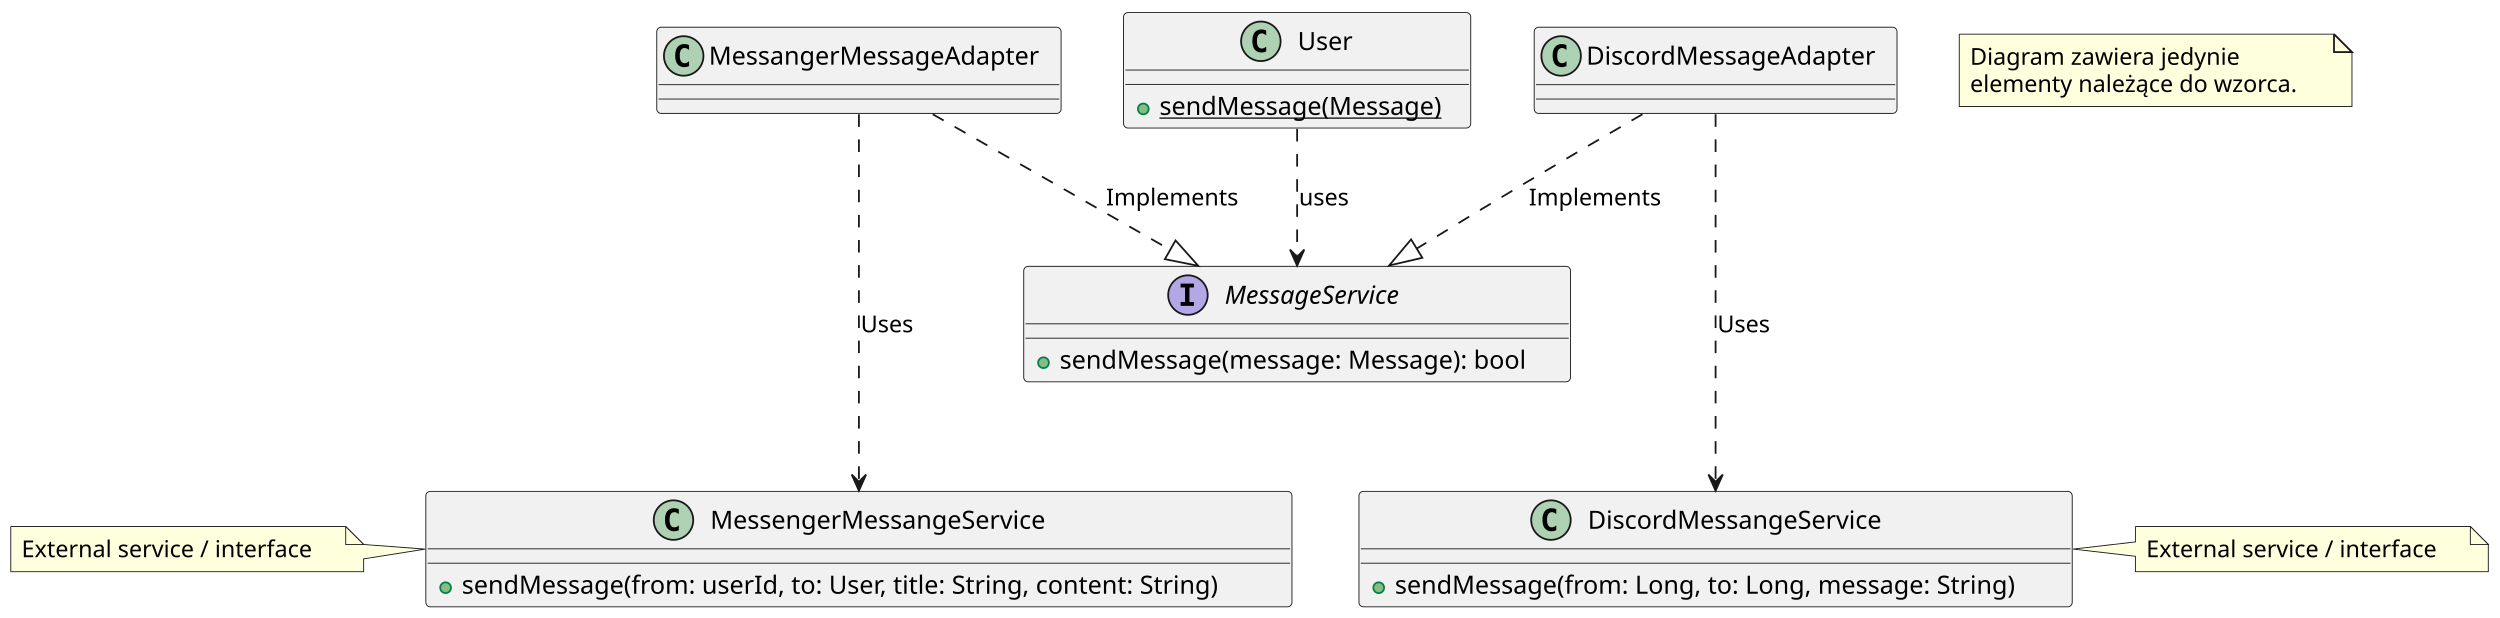
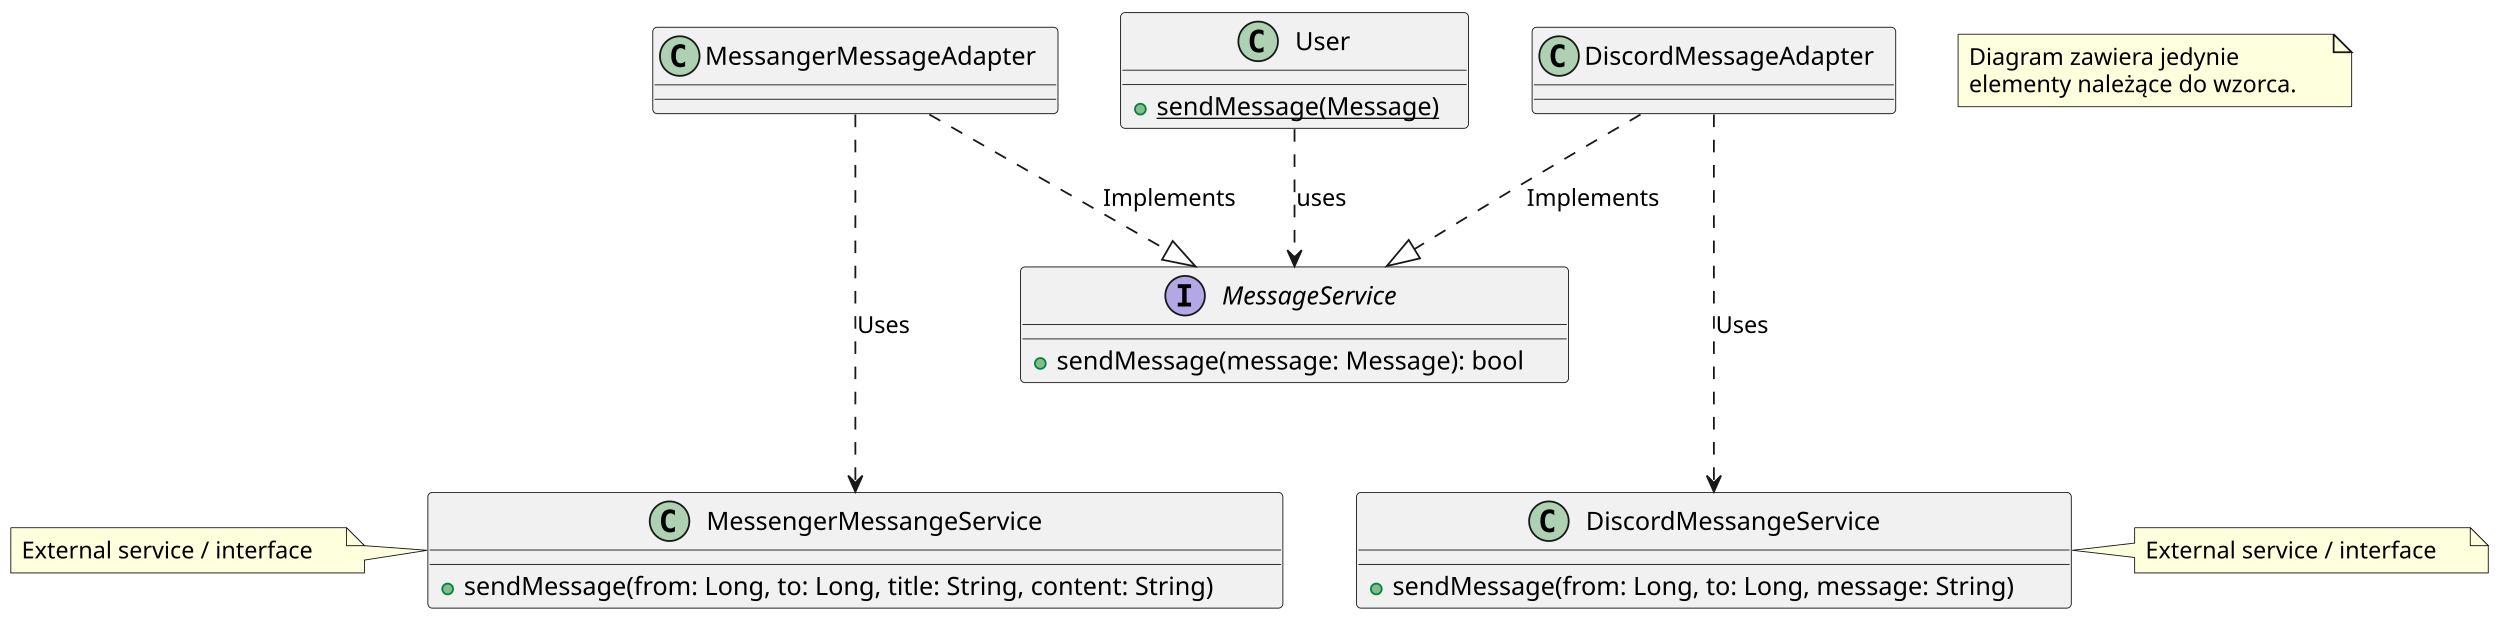
- <svg xmlns="http://www.w3.org/2000/svg" contentStyleType="text/css" height="344px" preserveAspectRatio="none" style="width:1392px;height:344px;background:#FFFFFF;" version="1.1" viewBox="0 0 1392 344" width="1392px" zoomAndPan="magnify">
+ <svg xmlns="http://www.w3.org/2000/svg" contentStyleType="text/css" height="344px" preserveAspectRatio="none" style="width:1389px;height:344px;background:#FFFFFF;" version="1.1" viewBox="0 0 1389 344" width="1389px" zoomAndPan="magnify">
  <defs />
  <g>
    <g id="elem_User">
-       <rect codeLine="2" fill="#F1F1F1" height="64.297" id="User" rx="2.5" ry="2.5" style="stroke:#181818;stroke-width:0.5;" width="193.31" x="625.59" y="7" />
-       <ellipse cx="702.04" cy="23" fill="#ADD1B2" rx="11" ry="11" style="stroke:#181818;stroke-width:1;" />
-       <path d="M705.009,28.641 Q704.43,28.938 703.79,29.078 Q703.149,29.234 702.446,29.234 Q699.946,29.234 698.618,27.594 Q697.305,25.938 697.305,22.812 Q697.305,19.688 698.618,18.031 Q699.946,16.375 702.446,16.375 Q703.149,16.375 703.79,16.531 Q704.446,16.688 705.009,16.984 L705.009,19.703 Q704.384,19.125 703.79,18.859 Q703.196,18.578 702.571,18.578 Q701.227,18.578 700.54,19.656 Q699.852,20.719 699.852,22.812 Q699.852,24.906 700.54,25.984 Q701.227,27.047 702.571,27.047 Q703.196,27.047 703.79,26.781 Q704.384,26.5 705.009,25.922 L705.009,28.641 Z " fill="#000000" />
-       <text fill="#000000" font-family="sans-serif" font-size="14" lengthAdjust="spacing" textLength="31.91" x="722.54" y="27.847">User</text>
-       <line style="stroke:#181818;stroke-width:0.5;" x1="626.59" x2="817.9" y1="39" y2="39" />
-       <line style="stroke:#181818;stroke-width:0.5;" x1="626.59" x2="817.9" y1="47" y2="47" />
-       <ellipse cx="636.59" cy="60.648" fill="#84BE84" rx="3" ry="3" style="stroke:#038048;stroke-width:1;" />
-       <text fill="#000000" font-family="sans-serif" font-size="14" lengthAdjust="spacing" text-decoration="underline" textLength="167.31" x="645.59" y="63.995">sendMessage(Message)</text>
+       <rect codeLine="2" fill="#F1F1F1" height="64.297" id="User" rx="2.5" ry="2.5" style="stroke:#181818;stroke-width:0.5;" width="193.31" x="622.59" y="7" />
+       <ellipse cx="699.04" cy="23" fill="#ADD1B2" rx="11" ry="11" style="stroke:#181818;stroke-width:1;" />
+       <path d="M702.009,28.641 Q701.43,28.938 700.79,29.078 Q700.149,29.234 699.446,29.234 Q696.946,29.234 695.618,27.594 Q694.305,25.938 694.305,22.812 Q694.305,19.688 695.618,18.031 Q696.946,16.375 699.446,16.375 Q700.149,16.375 700.79,16.531 Q701.446,16.688 702.009,16.984 L702.009,19.703 Q701.384,19.125 700.79,18.859 Q700.196,18.578 699.571,18.578 Q698.227,18.578 697.54,19.656 Q696.852,20.719 696.852,22.812 Q696.852,24.906 697.54,25.984 Q698.227,27.047 699.571,27.047 Q700.196,27.047 700.79,26.781 Q701.384,26.5 702.009,25.922 L702.009,28.641 Z " fill="#000000" />
+       <text fill="#000000" font-family="sans-serif" font-size="14" lengthAdjust="spacing" textLength="31.91" x="719.54" y="27.847">User</text>
+       <line style="stroke:#181818;stroke-width:0.5;" x1="623.59" x2="814.9" y1="39" y2="39" />
+       <line style="stroke:#181818;stroke-width:0.5;" x1="623.59" x2="814.9" y1="47" y2="47" />
+       <ellipse cx="633.59" cy="60.648" fill="#84BE84" rx="3" ry="3" style="stroke:#038048;stroke-width:1;" />
+       <text fill="#000000" font-family="sans-serif" font-size="14" lengthAdjust="spacing" text-decoration="underline" textLength="167.31" x="642.59" y="63.995">sendMessage(Message)</text>
    </g>
    <g id="elem_MessageService">
-       <rect codeLine="7" fill="#F1F1F1" height="64.297" id="MessageService" rx="2.5" ry="2.5" style="stroke:#181818;stroke-width:0.5;" width="304.469" x="570.01" y="148.3" />
-       <ellipse cx="661.444" cy="164.3" fill="#B4A7E5" rx="11" ry="11" style="stroke:#181818;stroke-width:1;" />
-       <path d="M657.366,160.066 L657.366,157.909 L664.757,157.909 L664.757,160.066 L662.288,160.066 L662.288,168.144 L664.757,168.144 L664.757,170.3 L657.366,170.3 L657.366,168.144 L659.835,168.144 L659.835,160.066 L657.366,160.066 Z " fill="#000000" />
-       <text fill="#000000" font-family="sans-serif" font-size="14" font-style="italic" lengthAdjust="spacing" textLength="113.101" x="681.944" y="169.147">MessageService</text>
-       <line style="stroke:#181818;stroke-width:0.5;" x1="571.01" x2="873.479" y1="180.3" y2="180.3" />
-       <line style="stroke:#181818;stroke-width:0.5;" x1="571.01" x2="873.479" y1="188.3" y2="188.3" />
-       <ellipse cx="581.01" cy="201.948" fill="#84BE84" rx="3" ry="3" style="stroke:#038048;stroke-width:1;" />
-       <text fill="#000000" font-family="sans-serif" font-size="14" lengthAdjust="spacing" textLength="278.469" x="590.01" y="205.295">sendMessage(message: Message): bool</text>
+       <rect codeLine="7" fill="#F1F1F1" height="64.297" id="MessageService" rx="2.5" ry="2.5" style="stroke:#181818;stroke-width:0.5;" width="304.469" x="567.01" y="148.3" />
+       <ellipse cx="658.444" cy="164.3" fill="#B4A7E5" rx="11" ry="11" style="stroke:#181818;stroke-width:1;" />
+       <path d="M654.366,160.066 L654.366,157.909 L661.757,157.909 L661.757,160.066 L659.288,160.066 L659.288,168.144 L661.757,168.144 L661.757,170.3 L654.366,170.3 L654.366,168.144 L656.835,168.144 L656.835,160.066 L654.366,160.066 Z " fill="#000000" />
+       <text fill="#000000" font-family="sans-serif" font-size="14" font-style="italic" lengthAdjust="spacing" textLength="113.101" x="678.944" y="169.147">MessageService</text>
+       <line style="stroke:#181818;stroke-width:0.5;" x1="568.01" x2="870.479" y1="180.3" y2="180.3" />
+       <line style="stroke:#181818;stroke-width:0.5;" x1="568.01" x2="870.479" y1="188.3" y2="188.3" />
+       <ellipse cx="578.01" cy="201.948" fill="#84BE84" rx="3" ry="3" style="stroke:#038048;stroke-width:1;" />
+       <text fill="#000000" font-family="sans-serif" font-size="14" lengthAdjust="spacing" textLength="278.469" x="587.01" y="205.295">sendMessage(message: Message): bool</text>
    </g>
    <g id="elem_MessangerMessageAdapter">
-       <rect codeLine="14" fill="#F1F1F1" height="48" id="MessangerMessageAdapter" rx="2.5" ry="2.5" style="stroke:#181818;stroke-width:0.5;" width="225.136" x="365.68" y="15.15" />
-       <ellipse cx="380.68" cy="31.15" fill="#ADD1B2" rx="11" ry="11" style="stroke:#181818;stroke-width:1;" />
-       <path d="M383.649,36.791 Q383.071,37.087 382.43,37.228 Q381.789,37.384 381.086,37.384 Q378.586,37.384 377.258,35.744 Q375.946,34.087 375.946,30.962 Q375.946,27.837 377.258,26.181 Q378.586,24.525 381.086,24.525 Q381.789,24.525 382.43,24.681 Q383.086,24.837 383.649,25.134 L383.649,27.853 Q383.024,27.275 382.43,27.009 Q381.836,26.728 381.211,26.728 Q379.868,26.728 379.18,27.806 Q378.493,28.869 378.493,30.962 Q378.493,33.056 379.18,34.134 Q379.868,35.197 381.211,35.197 Q381.836,35.197 382.43,34.931 Q383.024,34.65 383.649,34.072 L383.649,36.791 Z " fill="#000000" />
-       <text fill="#000000" font-family="sans-serif" font-size="14" lengthAdjust="spacing" textLength="193.136" x="394.68" y="35.997">MessangerMessageAdapter</text>
-       <line style="stroke:#181818;stroke-width:0.5;" x1="366.68" x2="589.816" y1="47.15" y2="47.15" />
-       <line style="stroke:#181818;stroke-width:0.5;" x1="366.68" x2="589.816" y1="55.15" y2="55.15" />
+       <rect codeLine="14" fill="#F1F1F1" height="48" id="MessangerMessageAdapter" rx="2.5" ry="2.5" style="stroke:#181818;stroke-width:0.5;" width="225.136" x="362.68" y="15.15" />
+       <ellipse cx="377.68" cy="31.15" fill="#ADD1B2" rx="11" ry="11" style="stroke:#181818;stroke-width:1;" />
+       <path d="M380.649,36.791 Q380.071,37.087 379.43,37.228 Q378.789,37.384 378.086,37.384 Q375.586,37.384 374.258,35.744 Q372.946,34.087 372.946,30.962 Q372.946,27.837 374.258,26.181 Q375.586,24.525 378.086,24.525 Q378.789,24.525 379.43,24.681 Q380.086,24.837 380.649,25.134 L380.649,27.853 Q380.024,27.275 379.43,27.009 Q378.836,26.728 378.211,26.728 Q376.868,26.728 376.18,27.806 Q375.493,28.869 375.493,30.962 Q375.493,33.056 376.18,34.134 Q376.868,35.197 378.211,35.197 Q378.836,35.197 379.43,34.931 Q380.024,34.65 380.649,34.072 L380.649,36.791 Z " fill="#000000" />
+       <text fill="#000000" font-family="sans-serif" font-size="14" lengthAdjust="spacing" textLength="193.136" x="391.68" y="35.997">MessangerMessageAdapter</text>
+       <line style="stroke:#181818;stroke-width:0.5;" x1="363.68" x2="586.816" y1="47.15" y2="47.15" />
+       <line style="stroke:#181818;stroke-width:0.5;" x1="363.68" x2="586.816" y1="55.15" y2="55.15" />
    </g>
    <g id="elem_MessengerMessangeService">
-       <rect codeLine="21" fill="#F1F1F1" height="64.297" id="MessengerMessangeService" rx="2.5" ry="2.5" style="stroke:#181818;stroke-width:0.5;" width="482.258" x="237.11" y="273.59" />
-       <ellipse cx="374.991" cy="289.59" fill="#ADD1B2" rx="11" ry="11" style="stroke:#181818;stroke-width:1;" />
-       <path d="M377.96,295.231 Q377.382,295.527 376.741,295.668 Q376.1,295.824 375.397,295.824 Q372.897,295.824 371.569,294.184 Q370.257,292.527 370.257,289.402 Q370.257,286.277 371.569,284.621 Q372.897,282.965 375.397,282.965 Q376.1,282.965 376.741,283.121 Q377.397,283.277 377.96,283.574 L377.96,286.293 Q377.335,285.715 376.741,285.449 Q376.147,285.168 375.522,285.168 Q374.178,285.168 373.491,286.246 Q372.803,287.309 372.803,289.402 Q372.803,291.496 373.491,292.574 Q374.178,293.637 375.522,293.637 Q376.147,293.637 376.741,293.371 Q377.335,293.09 377.96,292.512 L377.96,295.231 Z " fill="#000000" />
-       <text fill="#000000" font-family="sans-serif" font-size="14" lengthAdjust="spacing" textLength="197.996" x="395.491" y="294.437">MessengerMessangeService</text>
-       <line style="stroke:#181818;stroke-width:0.5;" x1="238.11" x2="718.368" y1="305.59" y2="305.59" />
-       <line style="stroke:#181818;stroke-width:0.5;" x1="238.11" x2="718.368" y1="313.59" y2="313.59" />
-       <ellipse cx="248.11" cy="327.238" fill="#84BE84" rx="3" ry="3" style="stroke:#038048;stroke-width:1;" />
-       <text fill="#000000" font-family="sans-serif" font-size="14" lengthAdjust="spacing" textLength="456.258" x="257.11" y="330.585">sendMessage(from: userId, to: User, title: String, content: String)</text>
+       <rect codeLine="21" fill="#F1F1F1" height="64.297" id="MessengerMessangeService" rx="2.5" ry="2.5" style="stroke:#181818;stroke-width:0.5;" width="475.046" x="237.72" y="273.59" />
+       <ellipse cx="371.995" cy="289.59" fill="#ADD1B2" rx="11" ry="11" style="stroke:#181818;stroke-width:1;" />
+       <path d="M374.964,295.231 Q374.385,295.527 373.745,295.668 Q373.104,295.824 372.401,295.824 Q369.901,295.824 368.573,294.184 Q367.26,292.527 367.26,289.402 Q367.26,286.277 368.573,284.621 Q369.901,282.965 372.401,282.965 Q373.104,282.965 373.745,283.121 Q374.401,283.277 374.964,283.574 L374.964,286.293 Q374.339,285.715 373.745,285.449 Q373.151,285.168 372.526,285.168 Q371.182,285.168 370.495,286.246 Q369.807,287.309 369.807,289.402 Q369.807,291.496 370.495,292.574 Q371.182,293.637 372.526,293.637 Q373.151,293.637 373.745,293.371 Q374.339,293.09 374.964,292.512 L374.964,295.231 Z " fill="#000000" />
+       <text fill="#000000" font-family="sans-serif" font-size="14" lengthAdjust="spacing" textLength="197.996" x="392.495" y="294.437">MessengerMessangeService</text>
+       <line style="stroke:#181818;stroke-width:0.5;" x1="238.72" x2="711.766" y1="305.59" y2="305.59" />
+       <line style="stroke:#181818;stroke-width:0.5;" x1="238.72" x2="711.766" y1="313.59" y2="313.59" />
+       <ellipse cx="248.72" cy="327.238" fill="#84BE84" rx="3" ry="3" style="stroke:#038048;stroke-width:1;" />
+       <text fill="#000000" font-family="sans-serif" font-size="14" lengthAdjust="spacing" textLength="449.046" x="257.72" y="330.585">sendMessage(from: Long, to: Long, title: String, content: String)</text>
    </g>
    <g id="elem_GMN9">
-       <path d="M6,293.18 L6,318.313 A0,0 0 0 0 6,318.313 L202.487,318.313 A0,0 0 0 0 202.487,318.313 L202.487,311.18 L236.74,305.74 L202.487,303.18 L202.487,303.18 L192.487,293.18 L6,293.18 A0,0 0 0 0 6,293.18 " fill="#FEFFDD" style="stroke:#181818;stroke-width:0.5;" />
+       <path d="M6,293.18 L6,318.313 A0,0 0 0 0 6,318.313 L202.487,318.313 A0,0 0 0 0 202.487,318.313 L202.487,311.18 L237.38,305.74 L202.487,303.18 L202.487,303.18 L192.487,293.18 L6,293.18 A0,0 0 0 0 6,293.18 " fill="#FEFFDD" style="stroke:#181818;stroke-width:0.5;" />
      <path d="M192.487,293.18 L192.487,303.18 L202.487,303.18 L192.487,293.18 " fill="#FEFFDD" style="stroke:#181818;stroke-width:0.5;" />
      <text fill="#000000" font-family="sans-serif" font-size="13" lengthAdjust="spacing" textLength="175.487" x="12" y="310.247">External service / interface</text>
    </g>
    <g id="elem_DiscordMessangeService">
-       <rect codeLine="28" fill="#F1F1F1" height="64.297" id="DiscordMessangeService" rx="2.5" ry="2.5" style="stroke:#181818;stroke-width:0.5;" width="397.144" x="756.67" y="273.59" />
-       <ellipse cx="863.57" cy="289.59" fill="#ADD1B2" rx="11" ry="11" style="stroke:#181818;stroke-width:1;" />
-       <path d="M866.539,295.231 Q865.961,295.527 865.32,295.668 Q864.68,295.824 863.977,295.824 Q861.477,295.824 860.149,294.184 Q858.836,292.527 858.836,289.402 Q858.836,286.277 860.149,284.621 Q861.477,282.965 863.977,282.965 Q864.68,282.965 865.32,283.121 Q865.977,283.277 866.539,283.574 L866.539,286.293 Q865.914,285.715 865.32,285.449 Q864.727,285.168 864.102,285.168 Q862.758,285.168 862.07,286.246 Q861.383,287.309 861.383,289.402 Q861.383,291.496 862.07,292.574 Q862.758,293.637 864.102,293.637 Q864.727,293.637 865.32,293.371 Q865.914,293.09 866.539,292.512 L866.539,295.231 Z " fill="#000000" />
-       <text fill="#000000" font-family="sans-serif" font-size="14" lengthAdjust="spacing" textLength="174.843" x="884.07" y="294.437">DiscordMessangeService</text>
-       <line style="stroke:#181818;stroke-width:0.5;" x1="757.67" x2="1152.814" y1="305.59" y2="305.59" />
-       <line style="stroke:#181818;stroke-width:0.5;" x1="757.67" x2="1152.814" y1="313.59" y2="313.59" />
-       <ellipse cx="767.67" cy="327.238" fill="#84BE84" rx="3" ry="3" style="stroke:#038048;stroke-width:1;" />
-       <text fill="#000000" font-family="sans-serif" font-size="14" lengthAdjust="spacing" textLength="371.144" x="776.67" y="330.585">sendMessage(from: Long, to: Long, message: String)</text>
+       <rect codeLine="28" fill="#F1F1F1" height="64.297" id="DiscordMessangeService" rx="2.5" ry="2.5" style="stroke:#181818;stroke-width:0.5;" width="397.144" x="753.67" y="273.59" />
+       <ellipse cx="860.57" cy="289.59" fill="#ADD1B2" rx="11" ry="11" style="stroke:#181818;stroke-width:1;" />
+       <path d="M863.539,295.231 Q862.961,295.527 862.32,295.668 Q861.68,295.824 860.977,295.824 Q858.477,295.824 857.149,294.184 Q855.836,292.527 855.836,289.402 Q855.836,286.277 857.149,284.621 Q858.477,282.965 860.977,282.965 Q861.68,282.965 862.32,283.121 Q862.977,283.277 863.539,283.574 L863.539,286.293 Q862.914,285.715 862.32,285.449 Q861.727,285.168 861.102,285.168 Q859.758,285.168 859.07,286.246 Q858.383,287.309 858.383,289.402 Q858.383,291.496 859.07,292.574 Q859.758,293.637 861.102,293.637 Q861.727,293.637 862.32,293.371 Q862.914,293.09 863.539,292.512 L863.539,295.231 Z " fill="#000000" />
+       <text fill="#000000" font-family="sans-serif" font-size="14" lengthAdjust="spacing" textLength="174.843" x="881.07" y="294.437">DiscordMessangeService</text>
+       <line style="stroke:#181818;stroke-width:0.5;" x1="754.67" x2="1149.814" y1="305.59" y2="305.59" />
+       <line style="stroke:#181818;stroke-width:0.5;" x1="754.67" x2="1149.814" y1="313.59" y2="313.59" />
+       <ellipse cx="764.67" cy="327.238" fill="#84BE84" rx="3" ry="3" style="stroke:#038048;stroke-width:1;" />
+       <text fill="#000000" font-family="sans-serif" font-size="14" lengthAdjust="spacing" textLength="371.144" x="773.67" y="330.585">sendMessage(from: Long, to: Long, message: String)</text>
    </g>
    <g id="elem_GMN13">
-       <path d="M1189,293.18 L1189,301.74 L1154.31,305.74 L1189,309.74 L1189,318.313 A0,0 0 0 0 1189,318.313 L1385.487,318.313 A0,0 0 0 0 1385.487,318.313 L1385.487,303.18 L1375.487,293.18 L1189,293.18 A0,0 0 0 0 1189,293.18 " fill="#FEFFDD" style="stroke:#181818;stroke-width:0.5;" />
-       <path d="M1375.487,293.18 L1375.487,303.18 L1385.487,303.18 L1375.487,293.18 " fill="#FEFFDD" style="stroke:#181818;stroke-width:0.5;" />
-       <text fill="#000000" font-family="sans-serif" font-size="13" lengthAdjust="spacing" textLength="175.487" x="1195" y="310.247">External service / interface</text>
+       <path d="M1186,293.18 L1186,301.74 L1151.31,305.74 L1186,309.74 L1186,318.313 A0,0 0 0 0 1186,318.313 L1382.487,318.313 A0,0 0 0 0 1382.487,318.313 L1382.487,303.18 L1372.487,293.18 L1186,293.18 A0,0 0 0 0 1186,293.18 " fill="#FEFFDD" style="stroke:#181818;stroke-width:0.5;" />
+       <path d="M1372.487,293.18 L1372.487,303.18 L1382.487,303.18 L1372.487,293.18 " fill="#FEFFDD" style="stroke:#181818;stroke-width:0.5;" />
+       <text fill="#000000" font-family="sans-serif" font-size="13" lengthAdjust="spacing" textLength="175.487" x="1192" y="310.247">External service / interface</text>
    </g>
    <g id="elem_DiscordMessageAdapter">
-       <rect fill="#F1F1F1" height="48" id="DiscordMessageAdapter" rx="2.5" ry="2.5" style="stroke:#181818;stroke-width:0.5;" width="202.017" x="854.24" y="15.15" />
-       <ellipse cx="869.24" cy="31.15" fill="#ADD1B2" rx="11" ry="11" style="stroke:#181818;stroke-width:1;" />
-       <path d="M872.209,36.791 Q871.631,37.087 870.99,37.228 Q870.349,37.384 869.646,37.384 Q867.146,37.384 865.818,35.744 Q864.506,34.087 864.506,30.962 Q864.506,27.837 865.818,26.181 Q867.146,24.525 869.646,24.525 Q870.349,24.525 870.99,24.681 Q871.646,24.837 872.209,25.134 L872.209,27.853 Q871.584,27.275 870.99,27.009 Q870.396,26.728 869.771,26.728 Q868.428,26.728 867.74,27.806 Q867.053,28.869 867.053,30.962 Q867.053,33.056 867.74,34.134 Q868.428,35.197 869.771,35.197 Q870.396,35.197 870.99,34.931 Q871.584,34.65 872.209,34.072 L872.209,36.791 Z " fill="#000000" />
-       <text fill="#000000" font-family="sans-serif" font-size="14" lengthAdjust="spacing" textLength="170.017" x="883.24" y="35.997">DiscordMessageAdapter</text>
-       <line style="stroke:#181818;stroke-width:0.5;" x1="855.24" x2="1055.257" y1="47.15" y2="47.15" />
-       <line style="stroke:#181818;stroke-width:0.5;" x1="855.24" x2="1055.257" y1="55.15" y2="55.15" />
+       <rect fill="#F1F1F1" height="48" id="DiscordMessageAdapter" rx="2.5" ry="2.5" style="stroke:#181818;stroke-width:0.5;" width="202.017" x="851.24" y="15.15" />
+       <ellipse cx="866.24" cy="31.15" fill="#ADD1B2" rx="11" ry="11" style="stroke:#181818;stroke-width:1;" />
+       <path d="M869.209,36.791 Q868.631,37.087 867.99,37.228 Q867.349,37.384 866.646,37.384 Q864.146,37.384 862.818,35.744 Q861.506,34.087 861.506,30.962 Q861.506,27.837 862.818,26.181 Q864.146,24.525 866.646,24.525 Q867.349,24.525 867.99,24.681 Q868.646,24.837 869.209,25.134 L869.209,27.853 Q868.584,27.275 867.99,27.009 Q867.396,26.728 866.771,26.728 Q865.428,26.728 864.74,27.806 Q864.053,28.869 864.053,30.962 Q864.053,33.056 864.74,34.134 Q865.428,35.197 866.771,35.197 Q867.396,35.197 867.99,34.931 Q868.584,34.65 869.209,34.072 L869.209,36.791 Z " fill="#000000" />
+       <text fill="#000000" font-family="sans-serif" font-size="14" lengthAdjust="spacing" textLength="170.017" x="880.24" y="35.997">DiscordMessageAdapter</text>
+       <line style="stroke:#181818;stroke-width:0.5;" x1="852.24" x2="1052.257" y1="47.15" y2="47.15" />
+       <line style="stroke:#181818;stroke-width:0.5;" x1="852.24" x2="1052.257" y1="55.15" y2="55.15" />
    </g>
    <g id="elem_n">
-       <path d="M1090.92,19.02 L1090.92,59.286 L1309.573,59.286 L1309.573,29.02 L1299.573,19.02 L1090.92,19.02 " fill="#FEFFDD" style="stroke:#181818;stroke-width:0.5;" />
-       <path d="M1299.573,19.02 L1299.573,29.02 L1309.573,29.02 L1299.573,19.02 " fill="#FEFFDD" style="stroke:#181818;stroke-width:1;" />
-       <text fill="#000000" font-family="sans-serif" font-size="13" lengthAdjust="spacing" textLength="161.827" x="1096.92" y="36.087">Diagram zawiera jedynie</text>
-       <text fill="#000000" font-family="sans-serif" font-size="13" lengthAdjust="spacing" textLength="197.653" x="1096.92" y="51.22">elementy należące do wzorca.</text>
+       <path d="M1087.92,19.02 L1087.92,59.286 L1306.573,59.286 L1306.573,29.02 L1296.573,19.02 L1087.92,19.02 " fill="#FEFFDD" style="stroke:#181818;stroke-width:0.5;" />
+       <path d="M1296.573,19.02 L1296.573,29.02 L1306.573,29.02 L1296.573,19.02 " fill="#FEFFDD" style="stroke:#181818;stroke-width:1;" />
+       <text fill="#000000" font-family="sans-serif" font-size="13" lengthAdjust="spacing" textLength="161.827" x="1093.92" y="36.087">Diagram zawiera jedynie</text>
+       <text fill="#000000" font-family="sans-serif" font-size="13" lengthAdjust="spacing" textLength="197.653" x="1093.92" y="51.22">elementy należące do wzorca.</text>
    </g>
    <g id="link_User_MessageService">
-       <path codeLine="12" d="M722.24,71.76 C722.24,94.55 722.24,119.19 722.24,141.96 " fill="none" id="User-to-MessageService" style="stroke:#181818;stroke-width:1;stroke-dasharray:7.0,7.0;" />
-       <polygon fill="#181818" points="722.24,147.96,726.24,138.96,722.24,142.96,718.24,138.96,722.24,147.96" style="stroke:#181818;stroke-width:1;" />
-       <text fill="#000000" font-family="sans-serif" font-size="13" lengthAdjust="spacing" textLength="29.783" x="723.24" y="114.367">uses</text>
+       <path codeLine="12" d="M719.24,71.76 C719.24,94.55 719.24,119.19 719.24,141.96 " fill="none" id="User-to-MessageService" style="stroke:#181818;stroke-width:1;stroke-dasharray:7.0,7.0;" />
+       <polygon fill="#181818" points="719.24,147.96,723.24,138.96,719.24,142.96,715.24,138.96,719.24,147.96" style="stroke:#181818;stroke-width:1;" />
+       <text fill="#000000" font-family="sans-serif" font-size="13" lengthAdjust="spacing" textLength="29.783" x="720.24" y="114.367">uses</text>
    </g>
    <g id="link_MessangerMessageAdapter_MessageService">
-       <path codeLine="18" d="M519.36,63.62 C559.97,86.8 606.708,113.486 651.568,139.096 " fill="none" id="MessangerMessageAdapter-to-MessageService" style="stroke:#181818;stroke-width:1;stroke-dasharray:7.0,7.0;" />
-       <polygon fill="none" points="667.2,148.02,654.543,133.885,648.593,144.307,667.2,148.02" style="stroke:#181818;stroke-width:1;" />
-       <text fill="#000000" font-family="sans-serif" font-size="13" lengthAdjust="spacing" textLength="77.13" x="615.85" y="114.367">Implements</text>
+       <path codeLine="18" d="M516.36,63.62 C556.97,86.8 603.708,113.486 648.568,139.096 " fill="none" id="MessangerMessageAdapter-to-MessageService" style="stroke:#181818;stroke-width:1;stroke-dasharray:7.0,7.0;" />
+       <polygon fill="none" points="664.2,148.02,651.543,133.885,645.593,144.307,664.2,148.02" style="stroke:#181818;stroke-width:1;" />
+       <text fill="#000000" font-family="sans-serif" font-size="13" lengthAdjust="spacing" textLength="77.13" x="612.85" y="114.367">Implements</text>
    </g>
    <g id="link_MessangerMessageAdapter_MessengerMessangeService">
-       <path codeLine="19" d="M478.24,63.63 C478.24,111.31 478.24,213.5 478.24,267.24 " fill="none" id="MessangerMessageAdapter-to-MessengerMessangeService" style="stroke:#181818;stroke-width:1;stroke-dasharray:7.0,7.0;" />
-       <polygon fill="#181818" points="478.24,273.24,482.24,264.24,478.24,268.24,474.24,264.24,478.24,273.24" style="stroke:#181818;stroke-width:1;" />
-       <text fill="#000000" font-family="sans-serif" font-size="13" lengthAdjust="spacing" textLength="31.059" x="479.24" y="185.007">Uses</text>
+       <path codeLine="19" d="M475.24,63.63 C475.24,111.31 475.24,213.5 475.24,267.24 " fill="none" id="MessangerMessageAdapter-to-MessengerMessangeService" style="stroke:#181818;stroke-width:1;stroke-dasharray:7.0,7.0;" />
+       <polygon fill="#181818" points="475.24,273.24,479.24,264.24,475.24,268.24,471.24,264.24,475.24,273.24" style="stroke:#181818;stroke-width:1;" />
+       <text fill="#000000" font-family="sans-serif" font-size="13" lengthAdjust="spacing" textLength="31.059" x="476.24" y="185.007">Uses</text>
    </g>
    <g id="link_DiscordMessageAdapter_MessageService">
-       <path codeLine="36" d="M914.49,63.62 C894.99,74.91 871.35,88.71 850.24,101.3 C824.86,116.43 812.174,124.1 788.824,138.42 " fill="none" id="DiscordMessageAdapter-to-MessageService" style="stroke:#181818;stroke-width:1;stroke-dasharray:7.0,7.0;" />
-       <polygon fill="none" points="773.48,147.83,791.961,143.535,785.688,133.305,773.48,147.83" style="stroke:#181818;stroke-width:1;" />
-       <text fill="#000000" font-family="sans-serif" font-size="13" lengthAdjust="spacing" textLength="77.13" x="851.24" y="114.367">Implements</text>
+       <path codeLine="36" d="M911.49,63.62 C891.99,74.91 868.35,88.71 847.24,101.3 C821.86,116.43 809.174,124.1 785.824,138.42 " fill="none" id="DiscordMessageAdapter-to-MessageService" style="stroke:#181818;stroke-width:1;stroke-dasharray:7.0,7.0;" />
+       <polygon fill="none" points="770.48,147.83,788.961,143.535,782.688,133.305,770.48,147.83" style="stroke:#181818;stroke-width:1;" />
+       <text fill="#000000" font-family="sans-serif" font-size="13" lengthAdjust="spacing" textLength="77.13" x="848.24" y="114.367">Implements</text>
    </g>
    <g id="link_DiscordMessageAdapter_DiscordMessangeService">
-       <path codeLine="37" d="M955.24,63.63 C955.24,111.31 955.24,213.5 955.24,267.24 " fill="none" id="DiscordMessageAdapter-to-DiscordMessangeService" style="stroke:#181818;stroke-width:1;stroke-dasharray:7.0,7.0;" />
-       <polygon fill="#181818" points="955.24,273.24,959.24,264.24,955.24,268.24,951.24,264.24,955.24,273.24" style="stroke:#181818;stroke-width:1;" />
-       <text fill="#000000" font-family="sans-serif" font-size="13" lengthAdjust="spacing" textLength="31.059" x="956.24" y="185.007">Uses</text>
+       <path codeLine="37" d="M952.24,63.63 C952.24,111.31 952.24,213.5 952.24,267.24 " fill="none" id="DiscordMessageAdapter-to-DiscordMessangeService" style="stroke:#181818;stroke-width:1;stroke-dasharray:7.0,7.0;" />
+       <polygon fill="#181818" points="952.24,273.24,956.24,264.24,952.24,268.24,948.24,264.24,952.24,273.24" style="stroke:#181818;stroke-width:1;" />
+       <text fill="#000000" font-family="sans-serif" font-size="13" lengthAdjust="spacing" textLength="31.059" x="953.24" y="185.007">Uses</text>
    </g>
  </g>
</svg>
